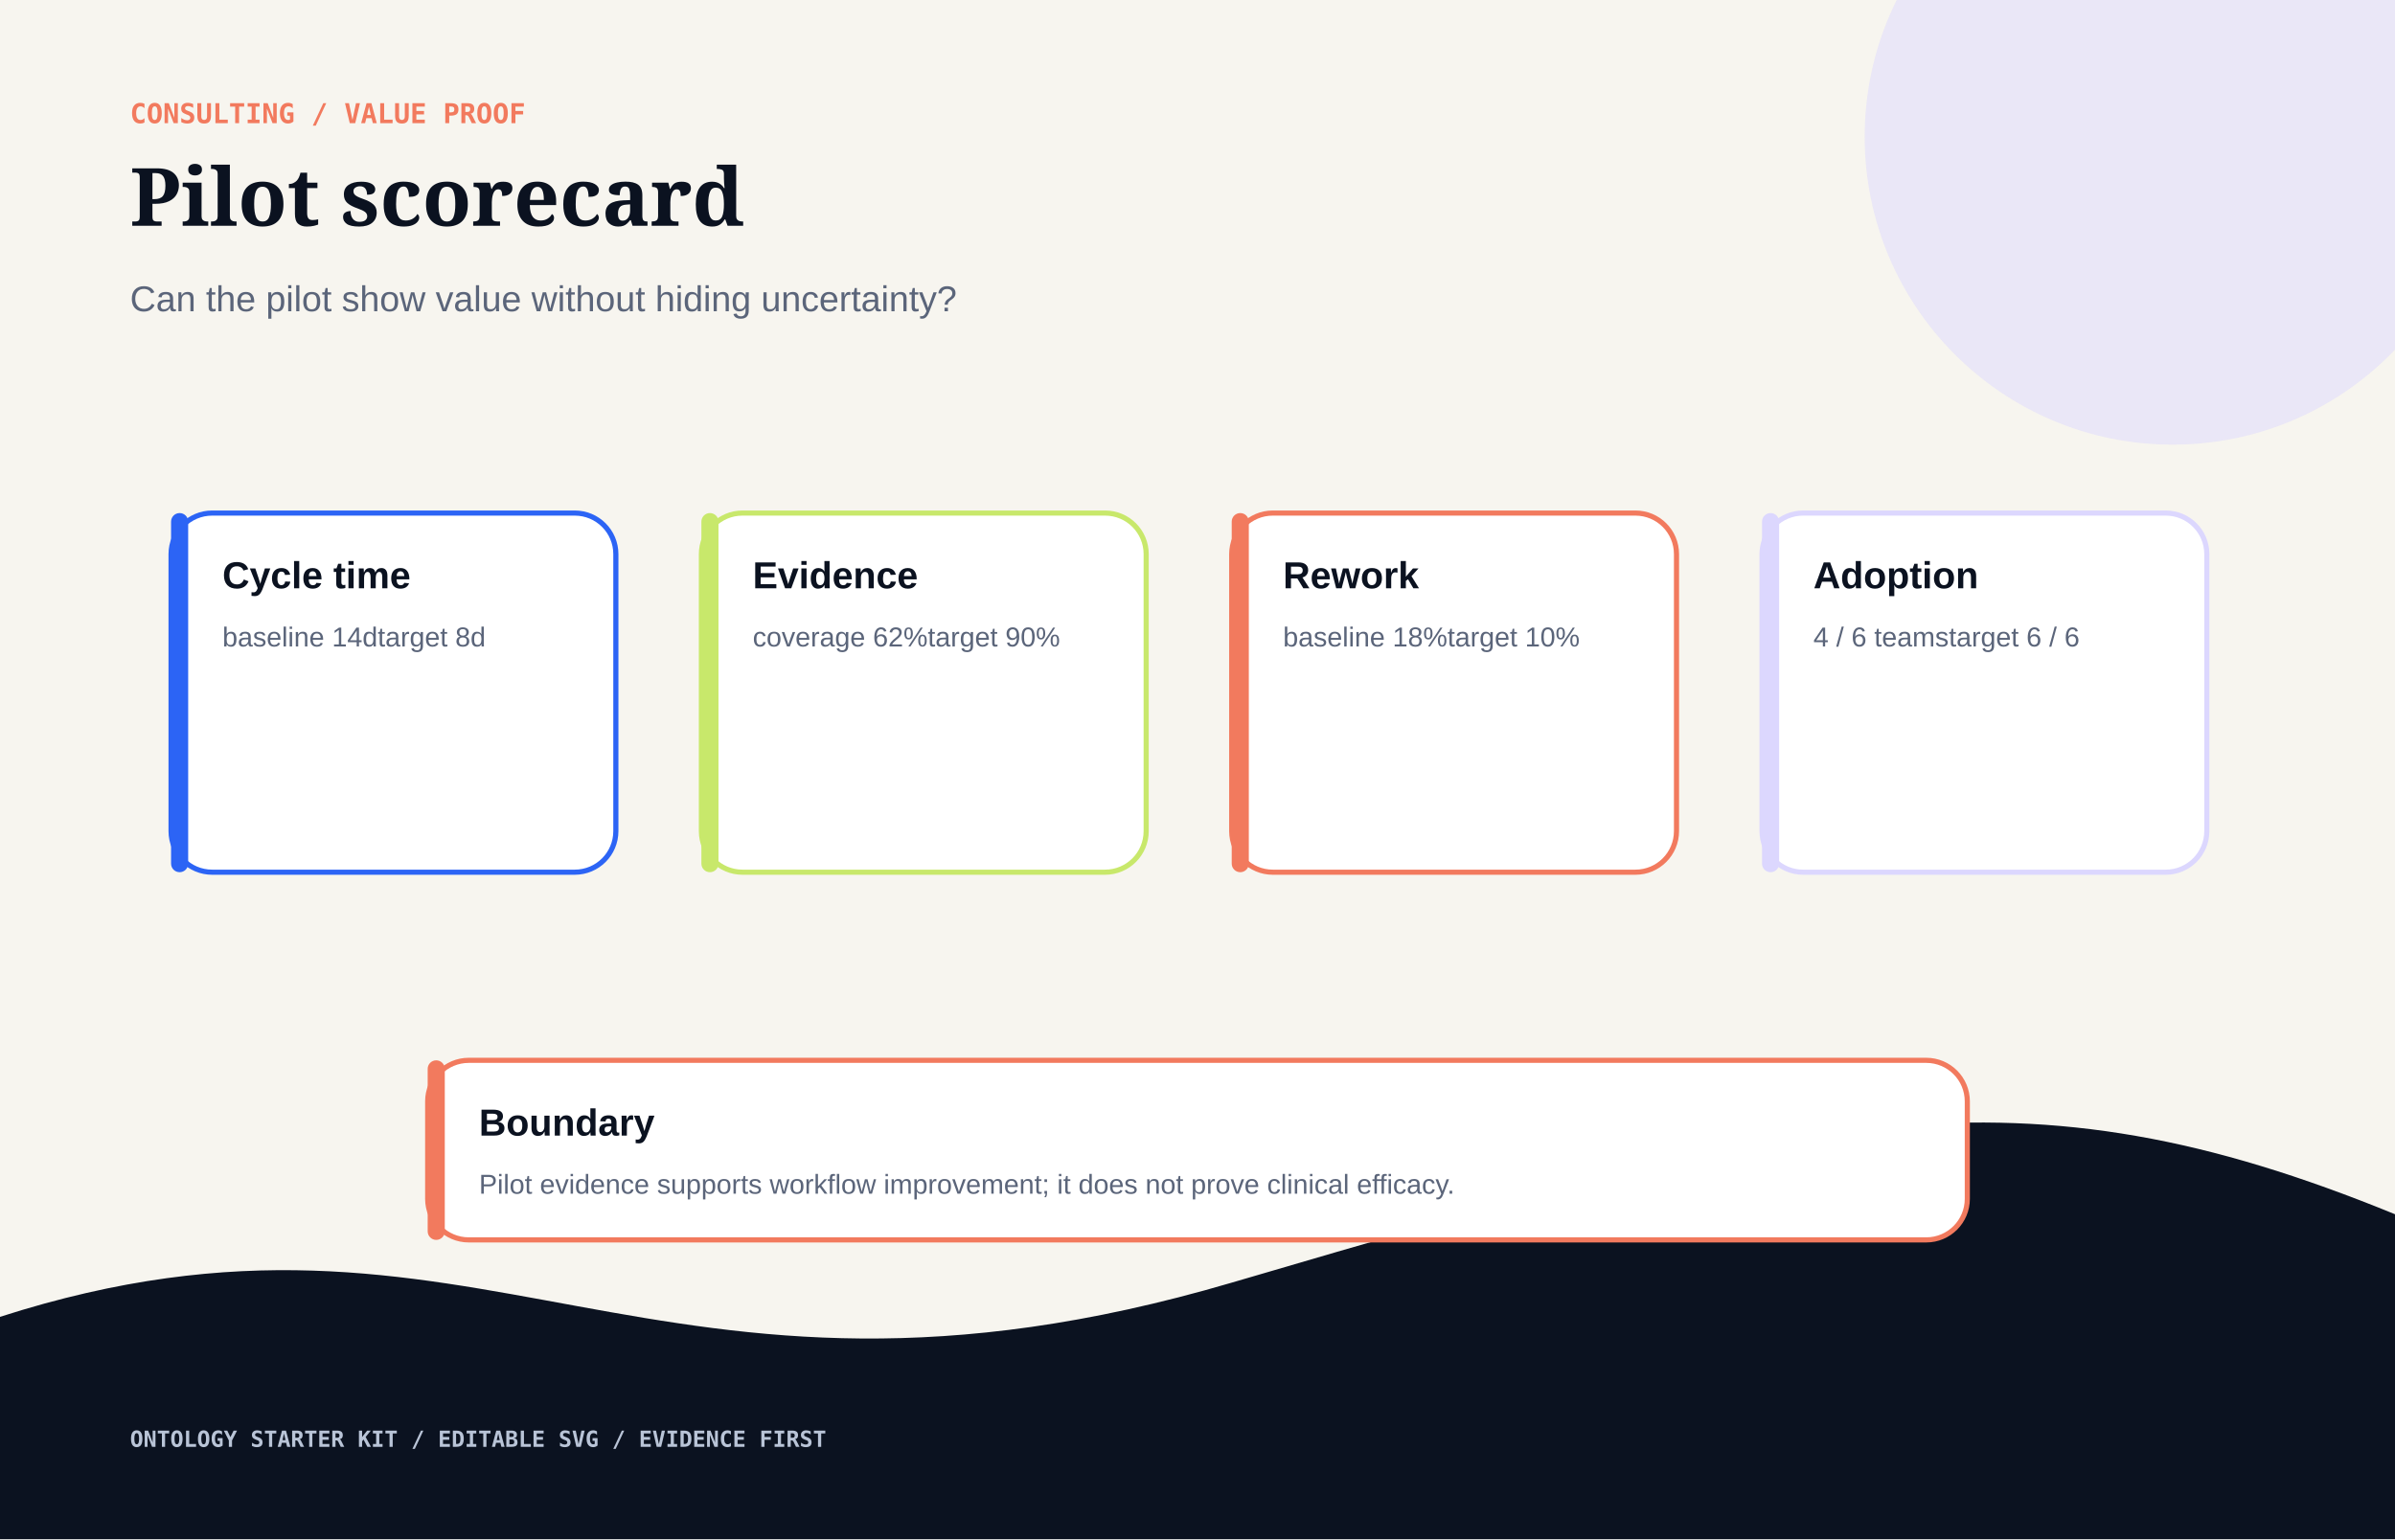
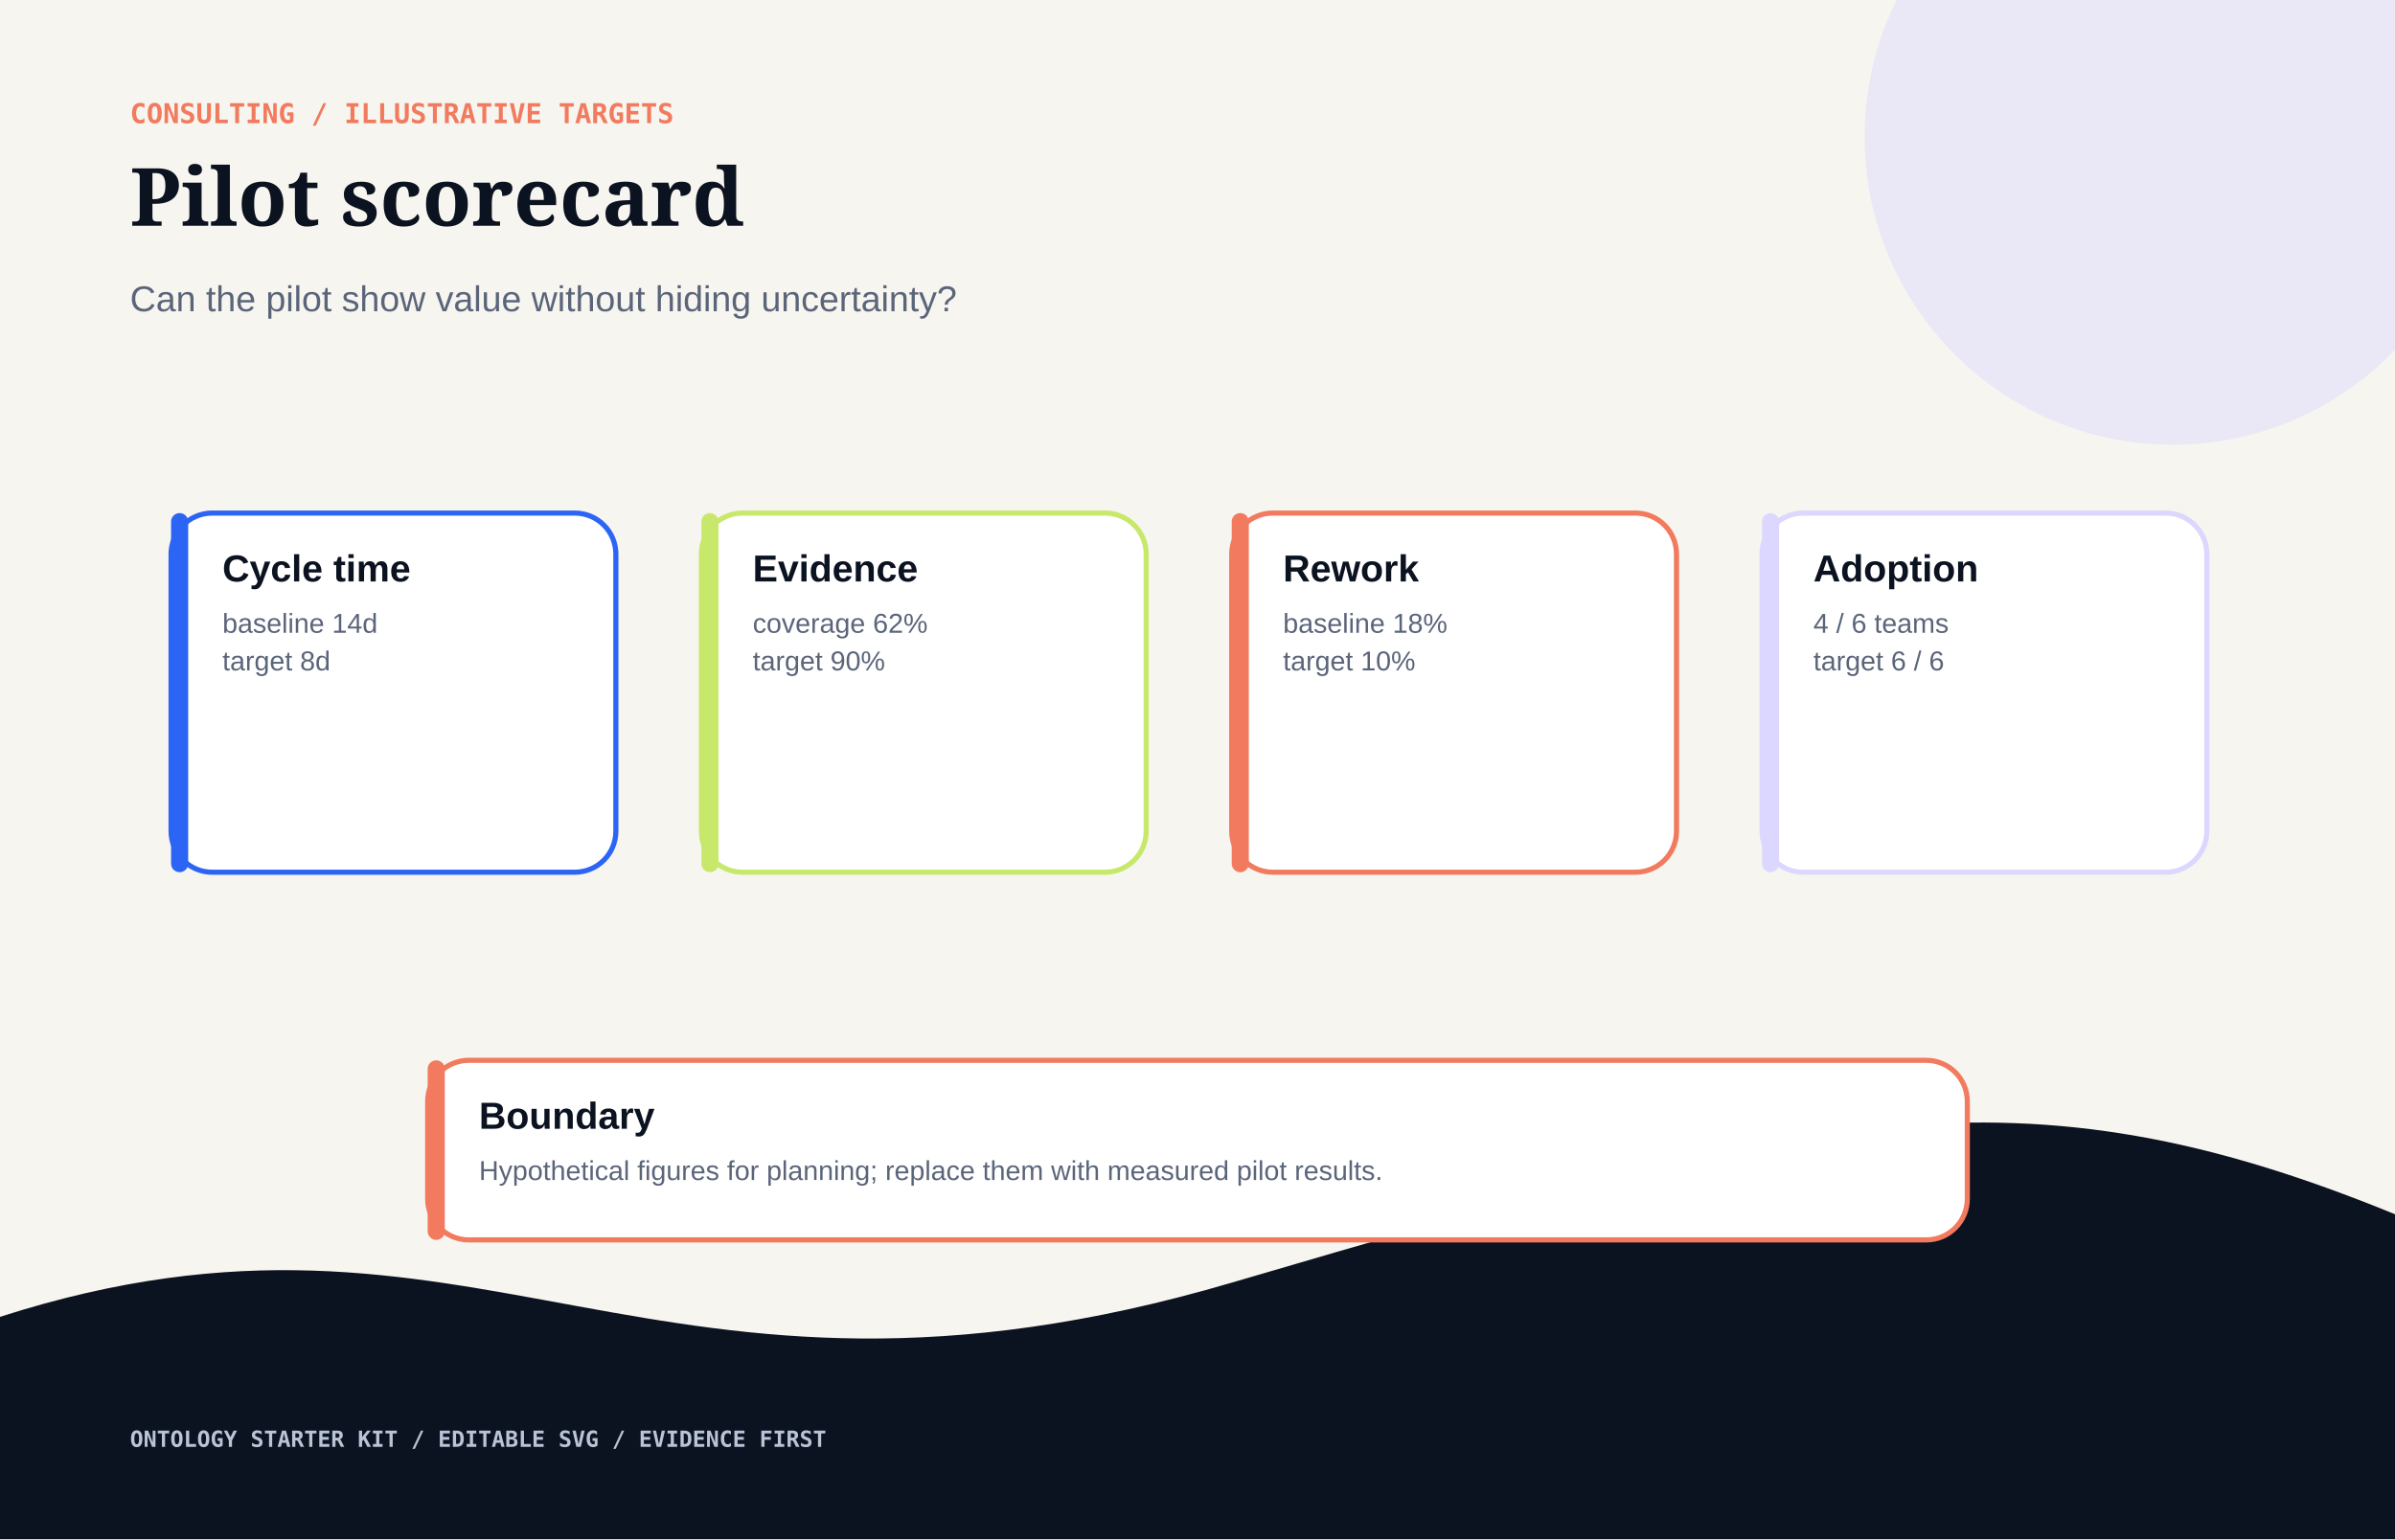
<svg xmlns="http://www.w3.org/2000/svg" viewBox="0 0 1400 900" role="img" aria-labelledby="title desc">
  <rect width="1400" height="900" fill="#F7F5EF" />
  <circle cx="1270" cy="80" r="180" fill="#DCD7FE" opacity=".48" />
  <path d="M0 770 C280 680 380 850 720 750 S1180 620 1400 710 V900 H0Z" fill="#0B1220" />
-   <text x="76" y="72" font-family="monospace" font-size="16px" font-weight="800" text-anchor="start" fill="#F27A5E">CONSULTING / VALUE PROOF</text>
+   <text x="76" y="72" font-family="monospace" font-size="16px" font-weight="800" text-anchor="start" fill="#F27A5E">CONSULTING / ILLUSTRATIVE TARGETS</text>
  <text x="76" y="132" font-family="Georgia,serif" font-size="47px" font-weight="800" text-anchor="start" fill="#0B1220">Pilot scorecard</text>
  <text x="76" y="182" font-family="Arial,sans-serif" font-size="21px" font-weight="500" text-anchor="start" fill="#5B657A">Can the pilot show value without hiding uncertainty?</text>
  <text x="76" y="846" font-family="monospace" font-size="13px" font-weight="700" text-anchor="start" fill="#B9C4D7">ONTOLOGY STARTER KIT  /  EDITABLE SVG  /  EVIDENCE FIRST</text>
  <rect x="100" y="300" width="260" height="210" rx="24" fill="#FFFFFF" stroke="#2C64F5" stroke-width="3" />
  <rect x="100" y="300" width="10" height="210" rx="5" fill="#2C64F5" />
-   <text x="130" y="344" font-family="Arial,sans-serif" font-size="22px" font-weight="700" text-anchor="start" fill="#0B1220">Cycle time</text>
-   <text x="130" y="378" font-family="Arial,sans-serif" font-size="16px" font-weight="500" text-anchor="start" fill="#5B657A">baseline 14d
- target 8d</text>
+   <text x="130" y="340" font-family="Arial,sans-serif" font-size="22px" font-weight="700" text-anchor="start" fill="#0B1220">Cycle time</text>
+   <text x="130" y="370" font-family="Arial,sans-serif" font-size="16px" font-weight="500" text-anchor="start" fill="#5B657A">baseline 14d</text>
+   <text x="130" y="392" font-family="Arial,sans-serif" font-size="16px" font-weight="500" text-anchor="start" fill="#5B657A">target 8d</text>
  <rect x="410" y="300" width="260" height="210" rx="24" fill="#FFFFFF" stroke="#C8E86B" stroke-width="3" />
  <rect x="410" y="300" width="10" height="210" rx="5" fill="#C8E86B" />
-   <text x="440" y="344" font-family="Arial,sans-serif" font-size="22px" font-weight="700" text-anchor="start" fill="#0B1220">Evidence</text>
-   <text x="440" y="378" font-family="Arial,sans-serif" font-size="16px" font-weight="500" text-anchor="start" fill="#5B657A">coverage 62%
- target 90%</text>
+   <text x="440" y="340" font-family="Arial,sans-serif" font-size="22px" font-weight="700" text-anchor="start" fill="#0B1220">Evidence</text>
+   <text x="440" y="370" font-family="Arial,sans-serif" font-size="16px" font-weight="500" text-anchor="start" fill="#5B657A">coverage 62%</text>
+   <text x="440" y="392" font-family="Arial,sans-serif" font-size="16px" font-weight="500" text-anchor="start" fill="#5B657A">target 90%</text>
  <rect x="720" y="300" width="260" height="210" rx="24" fill="#FFFFFF" stroke="#F27A5E" stroke-width="3" />
  <rect x="720" y="300" width="10" height="210" rx="5" fill="#F27A5E" />
-   <text x="750" y="344" font-family="Arial,sans-serif" font-size="22px" font-weight="700" text-anchor="start" fill="#0B1220">Rework</text>
-   <text x="750" y="378" font-family="Arial,sans-serif" font-size="16px" font-weight="500" text-anchor="start" fill="#5B657A">baseline 18%
- target 10%</text>
+   <text x="750" y="340" font-family="Arial,sans-serif" font-size="22px" font-weight="700" text-anchor="start" fill="#0B1220">Rework</text>
+   <text x="750" y="370" font-family="Arial,sans-serif" font-size="16px" font-weight="500" text-anchor="start" fill="#5B657A">baseline 18%</text>
+   <text x="750" y="392" font-family="Arial,sans-serif" font-size="16px" font-weight="500" text-anchor="start" fill="#5B657A">target 10%</text>
  <rect x="1030" y="300" width="260" height="210" rx="24" fill="#FFFFFF" stroke="#DCD7FE" stroke-width="3" />
  <rect x="1030" y="300" width="10" height="210" rx="5" fill="#DCD7FE" />
-   <text x="1060" y="344" font-family="Arial,sans-serif" font-size="22px" font-weight="700" text-anchor="start" fill="#0B1220">Adoption</text>
-   <text x="1060" y="378" font-family="Arial,sans-serif" font-size="16px" font-weight="500" text-anchor="start" fill="#5B657A">4 / 6 teams
- target 6 / 6</text>
+   <text x="1060" y="340" font-family="Arial,sans-serif" font-size="22px" font-weight="700" text-anchor="start" fill="#0B1220">Adoption</text>
+   <text x="1060" y="370" font-family="Arial,sans-serif" font-size="16px" font-weight="500" text-anchor="start" fill="#5B657A">4 / 6 teams</text>
+   <text x="1060" y="392" font-family="Arial,sans-serif" font-size="16px" font-weight="500" text-anchor="start" fill="#5B657A">target 6 / 6</text>
  <rect x="250" y="620" width="900" height="105" rx="24" fill="#FFFFFF" stroke="#F27A5E" stroke-width="3" />
  <rect x="250" y="620" width="10" height="105" rx="5" fill="#F27A5E" />
-   <text x="280" y="664" font-family="Arial,sans-serif" font-size="22px" font-weight="700" text-anchor="start" fill="#0B1220">Boundary</text>
-   <text x="280" y="698" font-family="Arial,sans-serif" font-size="16px" font-weight="500" text-anchor="start" fill="#5B657A">Pilot evidence supports workflow improvement; it does not prove clinical efficacy.</text>
+   <text x="280" y="660" font-family="Arial,sans-serif" font-size="22px" font-weight="700" text-anchor="start" fill="#0B1220">Boundary</text>
+   <text x="280" y="690" font-family="Arial,sans-serif" font-size="16px" font-weight="500" text-anchor="start" fill="#5B657A">Hypothetical figures for planning; replace them with measured pilot results.</text>
</svg>
